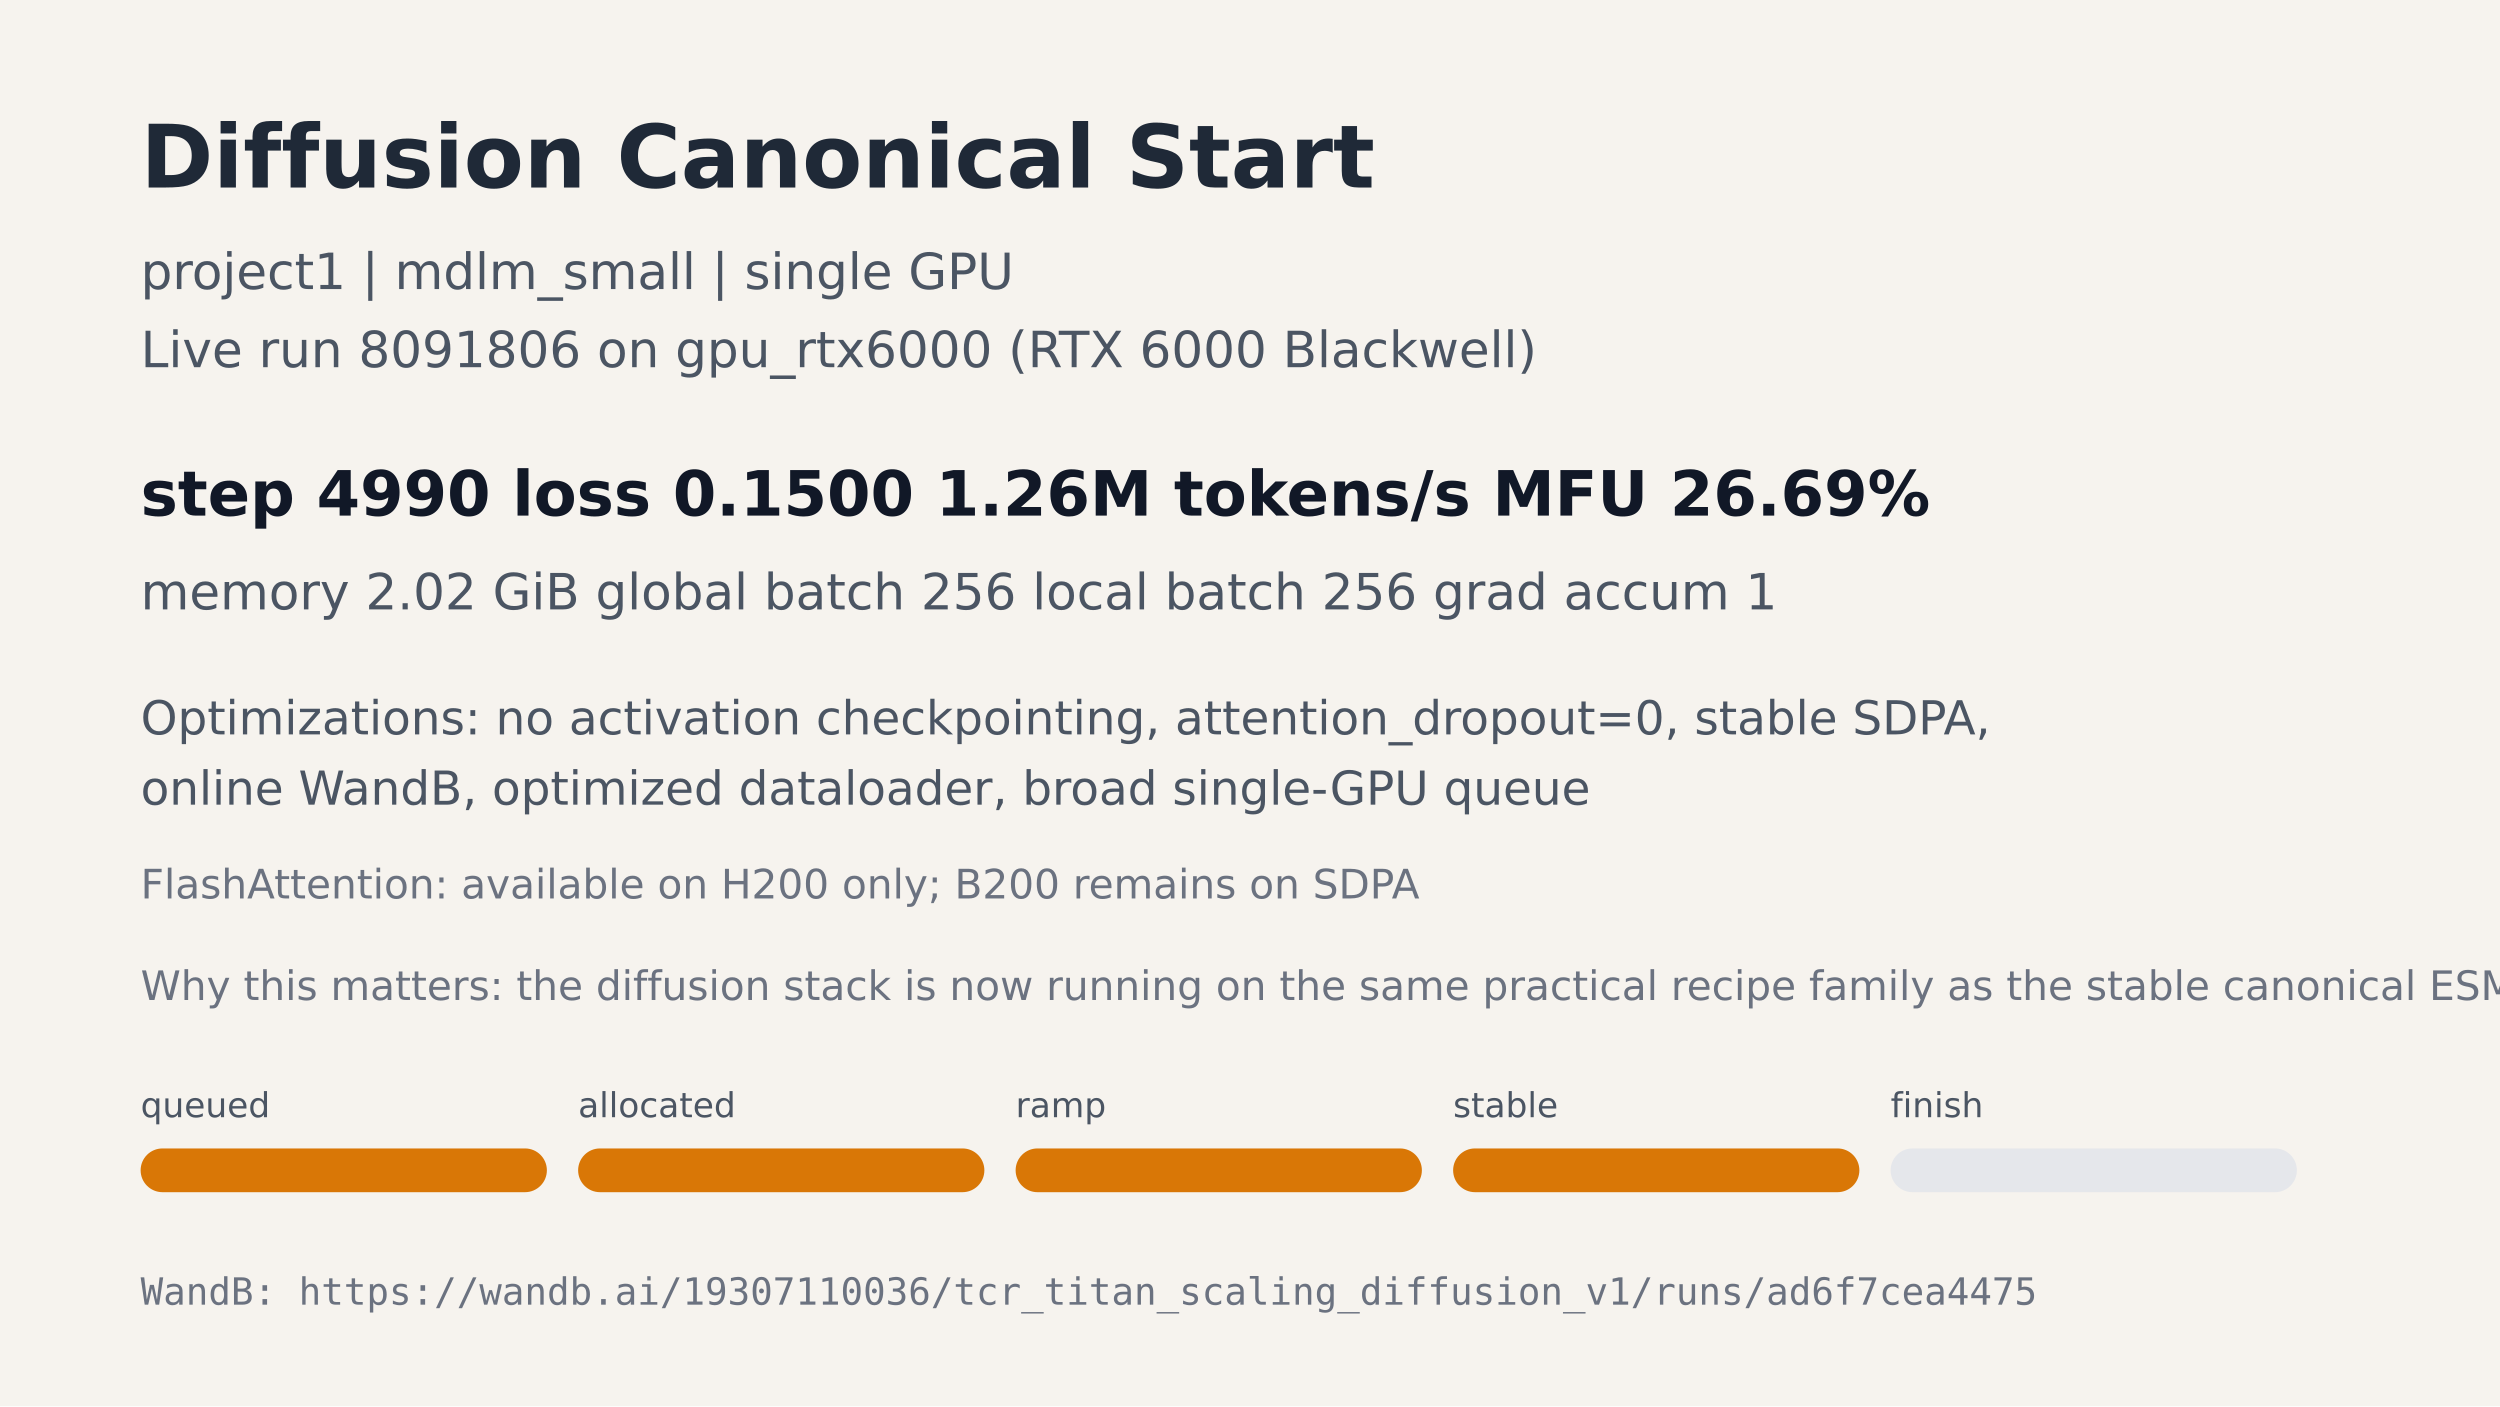
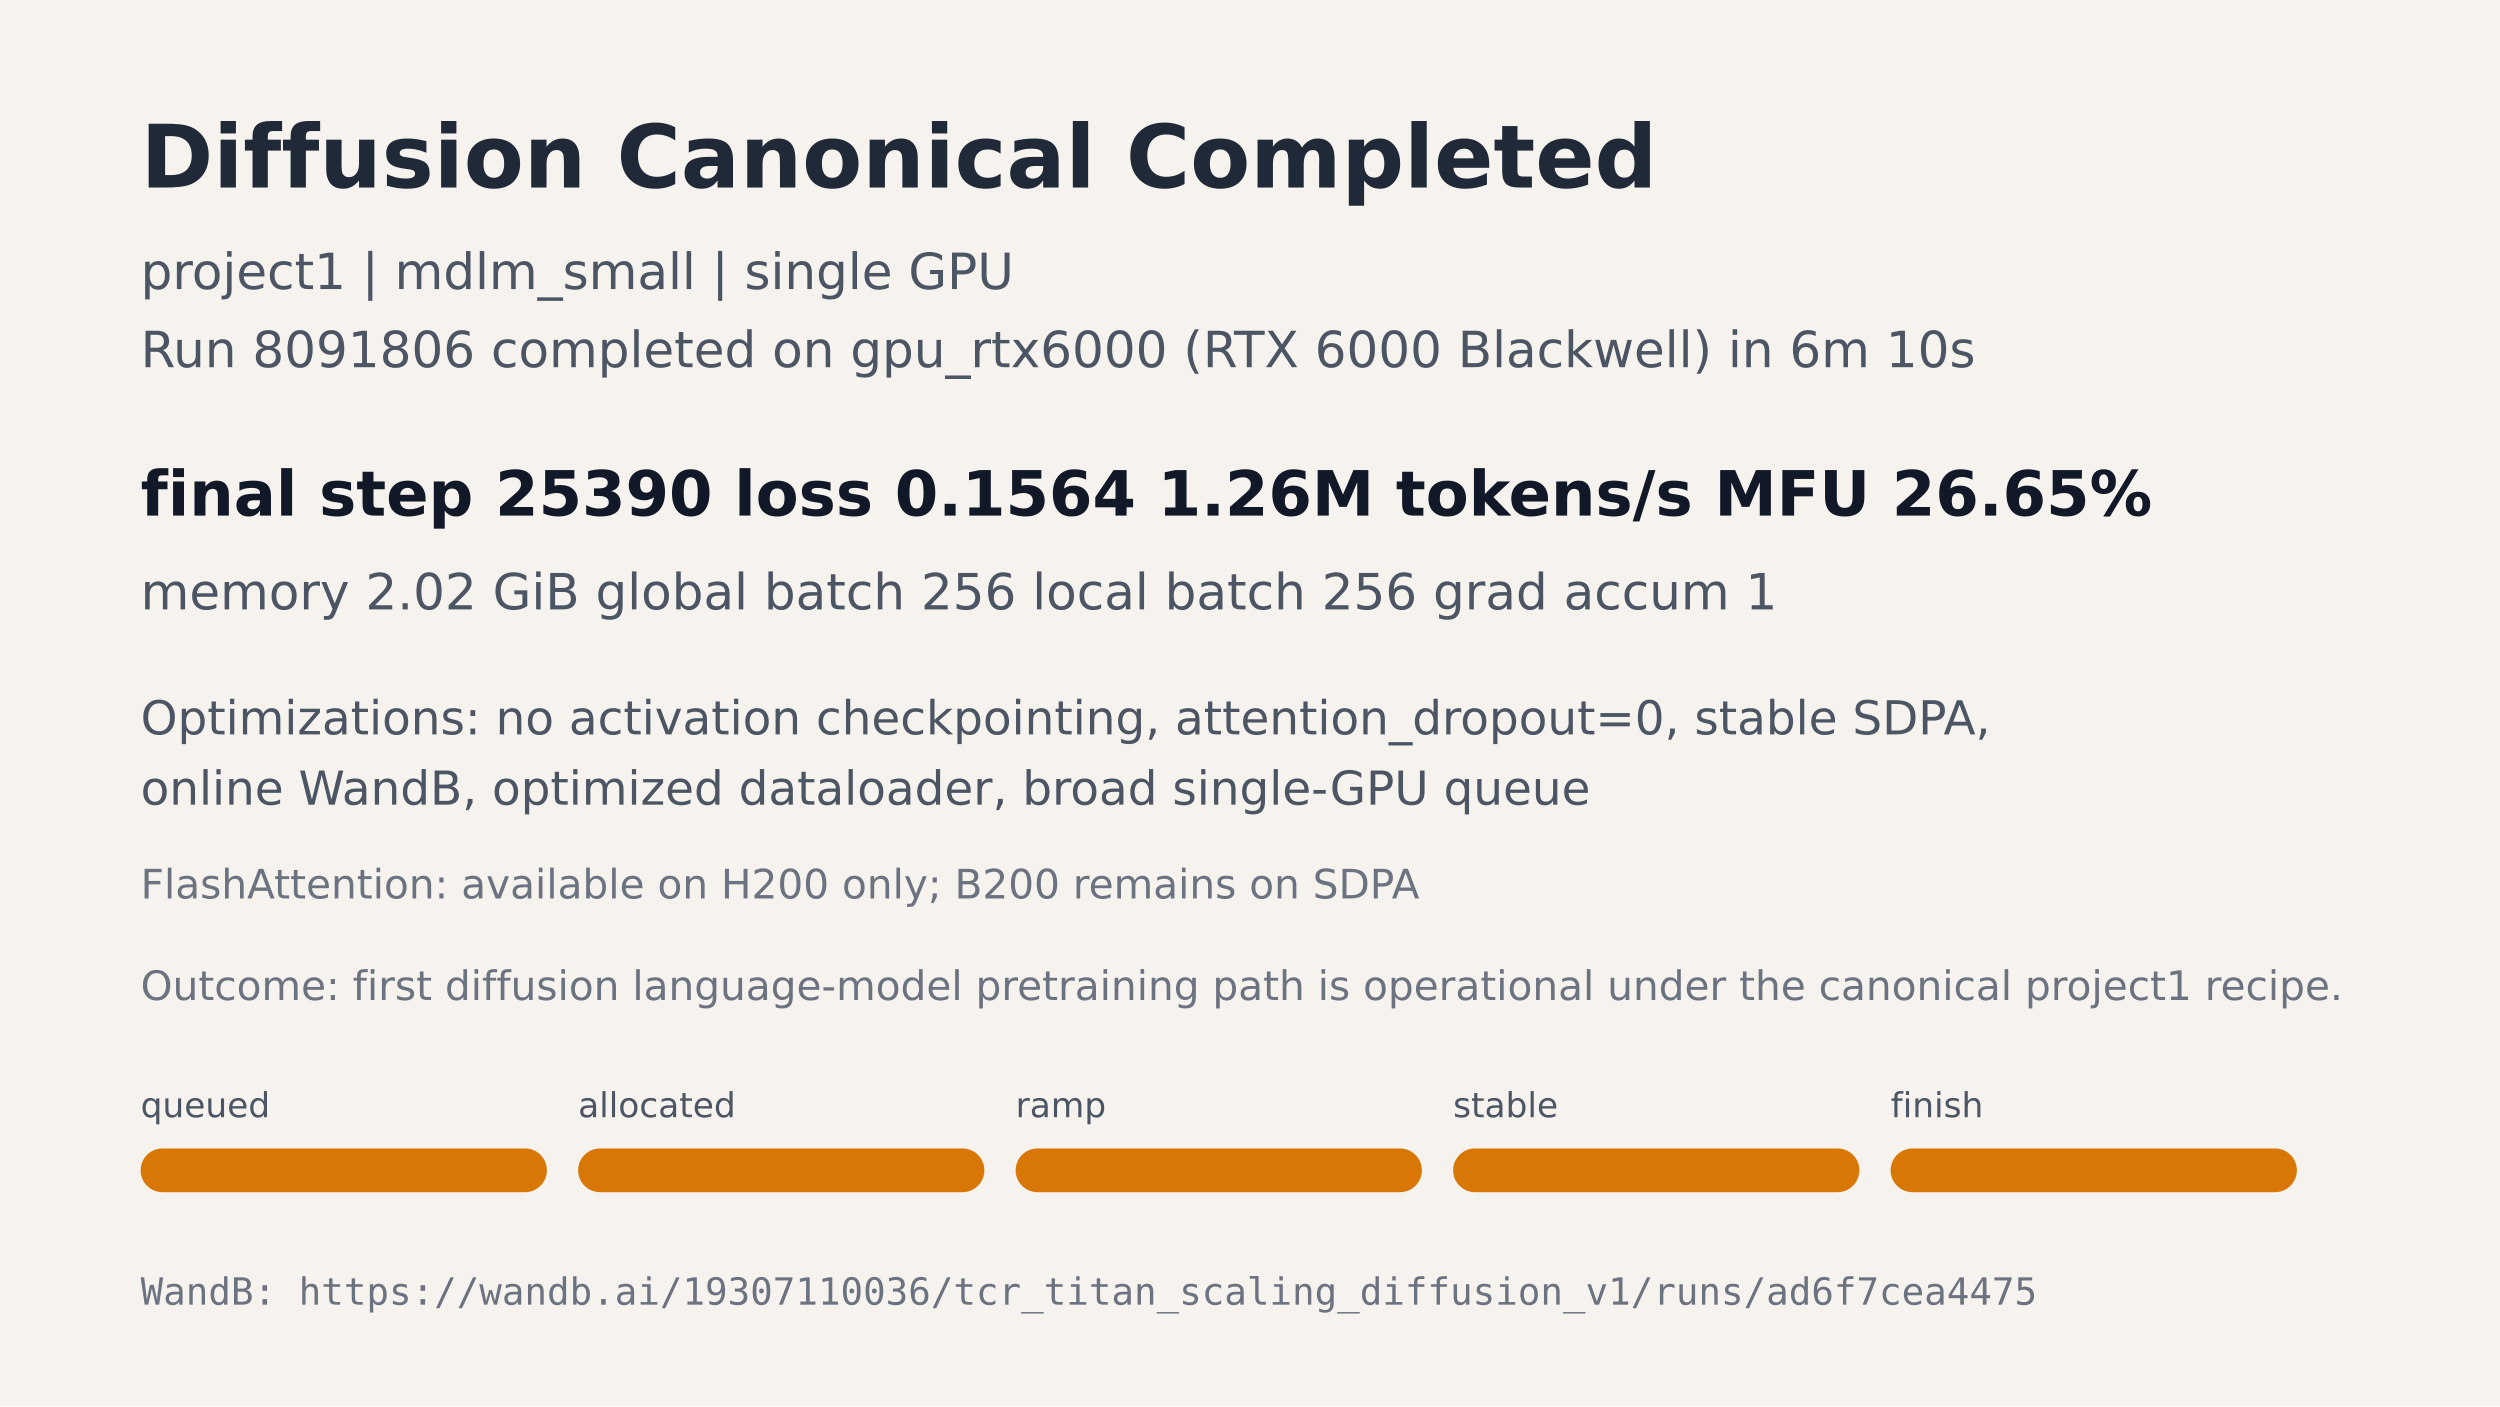
<svg xmlns="http://www.w3.org/2000/svg" width="1600" height="900" viewBox="0 0 1600 900">
  <rect width="1600" height="900" fill="#f6f3ee" />
-   <text x="90" y="120" font-family="DejaVu Sans, Arial, sans-serif" font-size="56" font-weight="700" fill="#1f2937">Diffusion Canonical Start</text>
+   <text x="90" y="120" font-family="DejaVu Sans, Arial, sans-serif" font-size="56" font-weight="700" fill="#1f2937">Diffusion Canonical Completed</text>
  <text x="90" y="185" font-family="DejaVu Sans, Arial, sans-serif" font-size="32" fill="#4b5563">project1 | mdlm_small | single GPU</text>
-   <text x="90" y="235" font-family="DejaVu Sans, Arial, sans-serif" font-size="32" fill="#4b5563">Live run 8091806 on gpu_rtx6000 (RTX 6000 Blackwell)</text>
-   <text x="90" y="330" font-family="DejaVu Sans, Arial, sans-serif" font-size="40" font-weight="700" fill="#111827">step 4990   loss 0.1500   1.26M tokens/s   MFU 26.69%</text>
+   <text x="90" y="235" font-family="DejaVu Sans, Arial, sans-serif" font-size="32" fill="#4b5563">Run 8091806 completed on gpu_rtx6000 (RTX 6000 Blackwell) in 6m 10s</text>
+   <text x="90" y="330" font-family="DejaVu Sans, Arial, sans-serif" font-size="40" font-weight="700" fill="#111827">final step 25390   loss 0.1564   1.26M tokens/s   MFU 26.65%</text>
  <text x="90" y="390" font-family="DejaVu Sans, Arial, sans-serif" font-size="32" fill="#4b5563">memory 2.02 GiB   global batch 256   local batch 256   grad accum 1</text>
  <text x="90" y="470" font-family="DejaVu Sans, Arial, sans-serif" font-size="30" fill="#4b5563">Optimizations: no activation checkpointing, attention_dropout=0, stable SDPA,</text>
  <text x="90" y="515" font-family="DejaVu Sans, Arial, sans-serif" font-size="30" fill="#4b5563">online WandB, optimized dataloader, broad single-GPU queue</text>
  <text x="90" y="575" font-family="DejaVu Sans, Arial, sans-serif" font-size="26" fill="#6b7280">FlashAttention: available on H200 only; B200 remains on SDPA</text>
-   <text x="90" y="640" font-family="DejaVu Sans, Arial, sans-serif" font-size="26" fill="#6b7280">Why this matters: the diffusion stack is now running on the same practical recipe family as the stable canonical ESM runs.</text>
+   <text x="90" y="640" font-family="DejaVu Sans, Arial, sans-serif" font-size="26" fill="#6b7280">Outcome: first diffusion language-model pretraining path is operational under the canonical project1 recipe.</text>
  <rect x="90" y="735" width="260" height="28" rx="14" fill="#d97706" />
  <rect x="370" y="735" width="260" height="28" rx="14" fill="#d97706" />
  <rect x="650" y="735" width="260" height="28" rx="14" fill="#d97706" />
  <rect x="930" y="735" width="260" height="28" rx="14" fill="#d97706" />
-   <rect x="1210" y="735" width="260" height="28" rx="14" fill="#e5e7eb" />
+   <rect x="1210" y="735" width="260" height="28" rx="14" fill="#d97706" />
  <text x="90" y="715" font-family="DejaVu Sans, Arial, sans-serif" font-size="22" fill="#4b5563">queued</text>
  <text x="370" y="715" font-family="DejaVu Sans, Arial, sans-serif" font-size="22" fill="#4b5563">allocated</text>
  <text x="650" y="715" font-family="DejaVu Sans, Arial, sans-serif" font-size="22" fill="#4b5563">ramp</text>
  <text x="930" y="715" font-family="DejaVu Sans, Arial, sans-serif" font-size="22" fill="#4b5563">stable</text>
  <text x="1210" y="715" font-family="DejaVu Sans, Arial, sans-serif" font-size="22" fill="#4b5563">finish</text>
  <text x="90" y="835" font-family="DejaVu Sans Mono, monospace" font-size="24" fill="#6b7280">WandB: https://wandb.ai/19307110036/tcr_titan_scaling_diffusion_v1/runs/ad6f7cea4475</text>
</svg>
